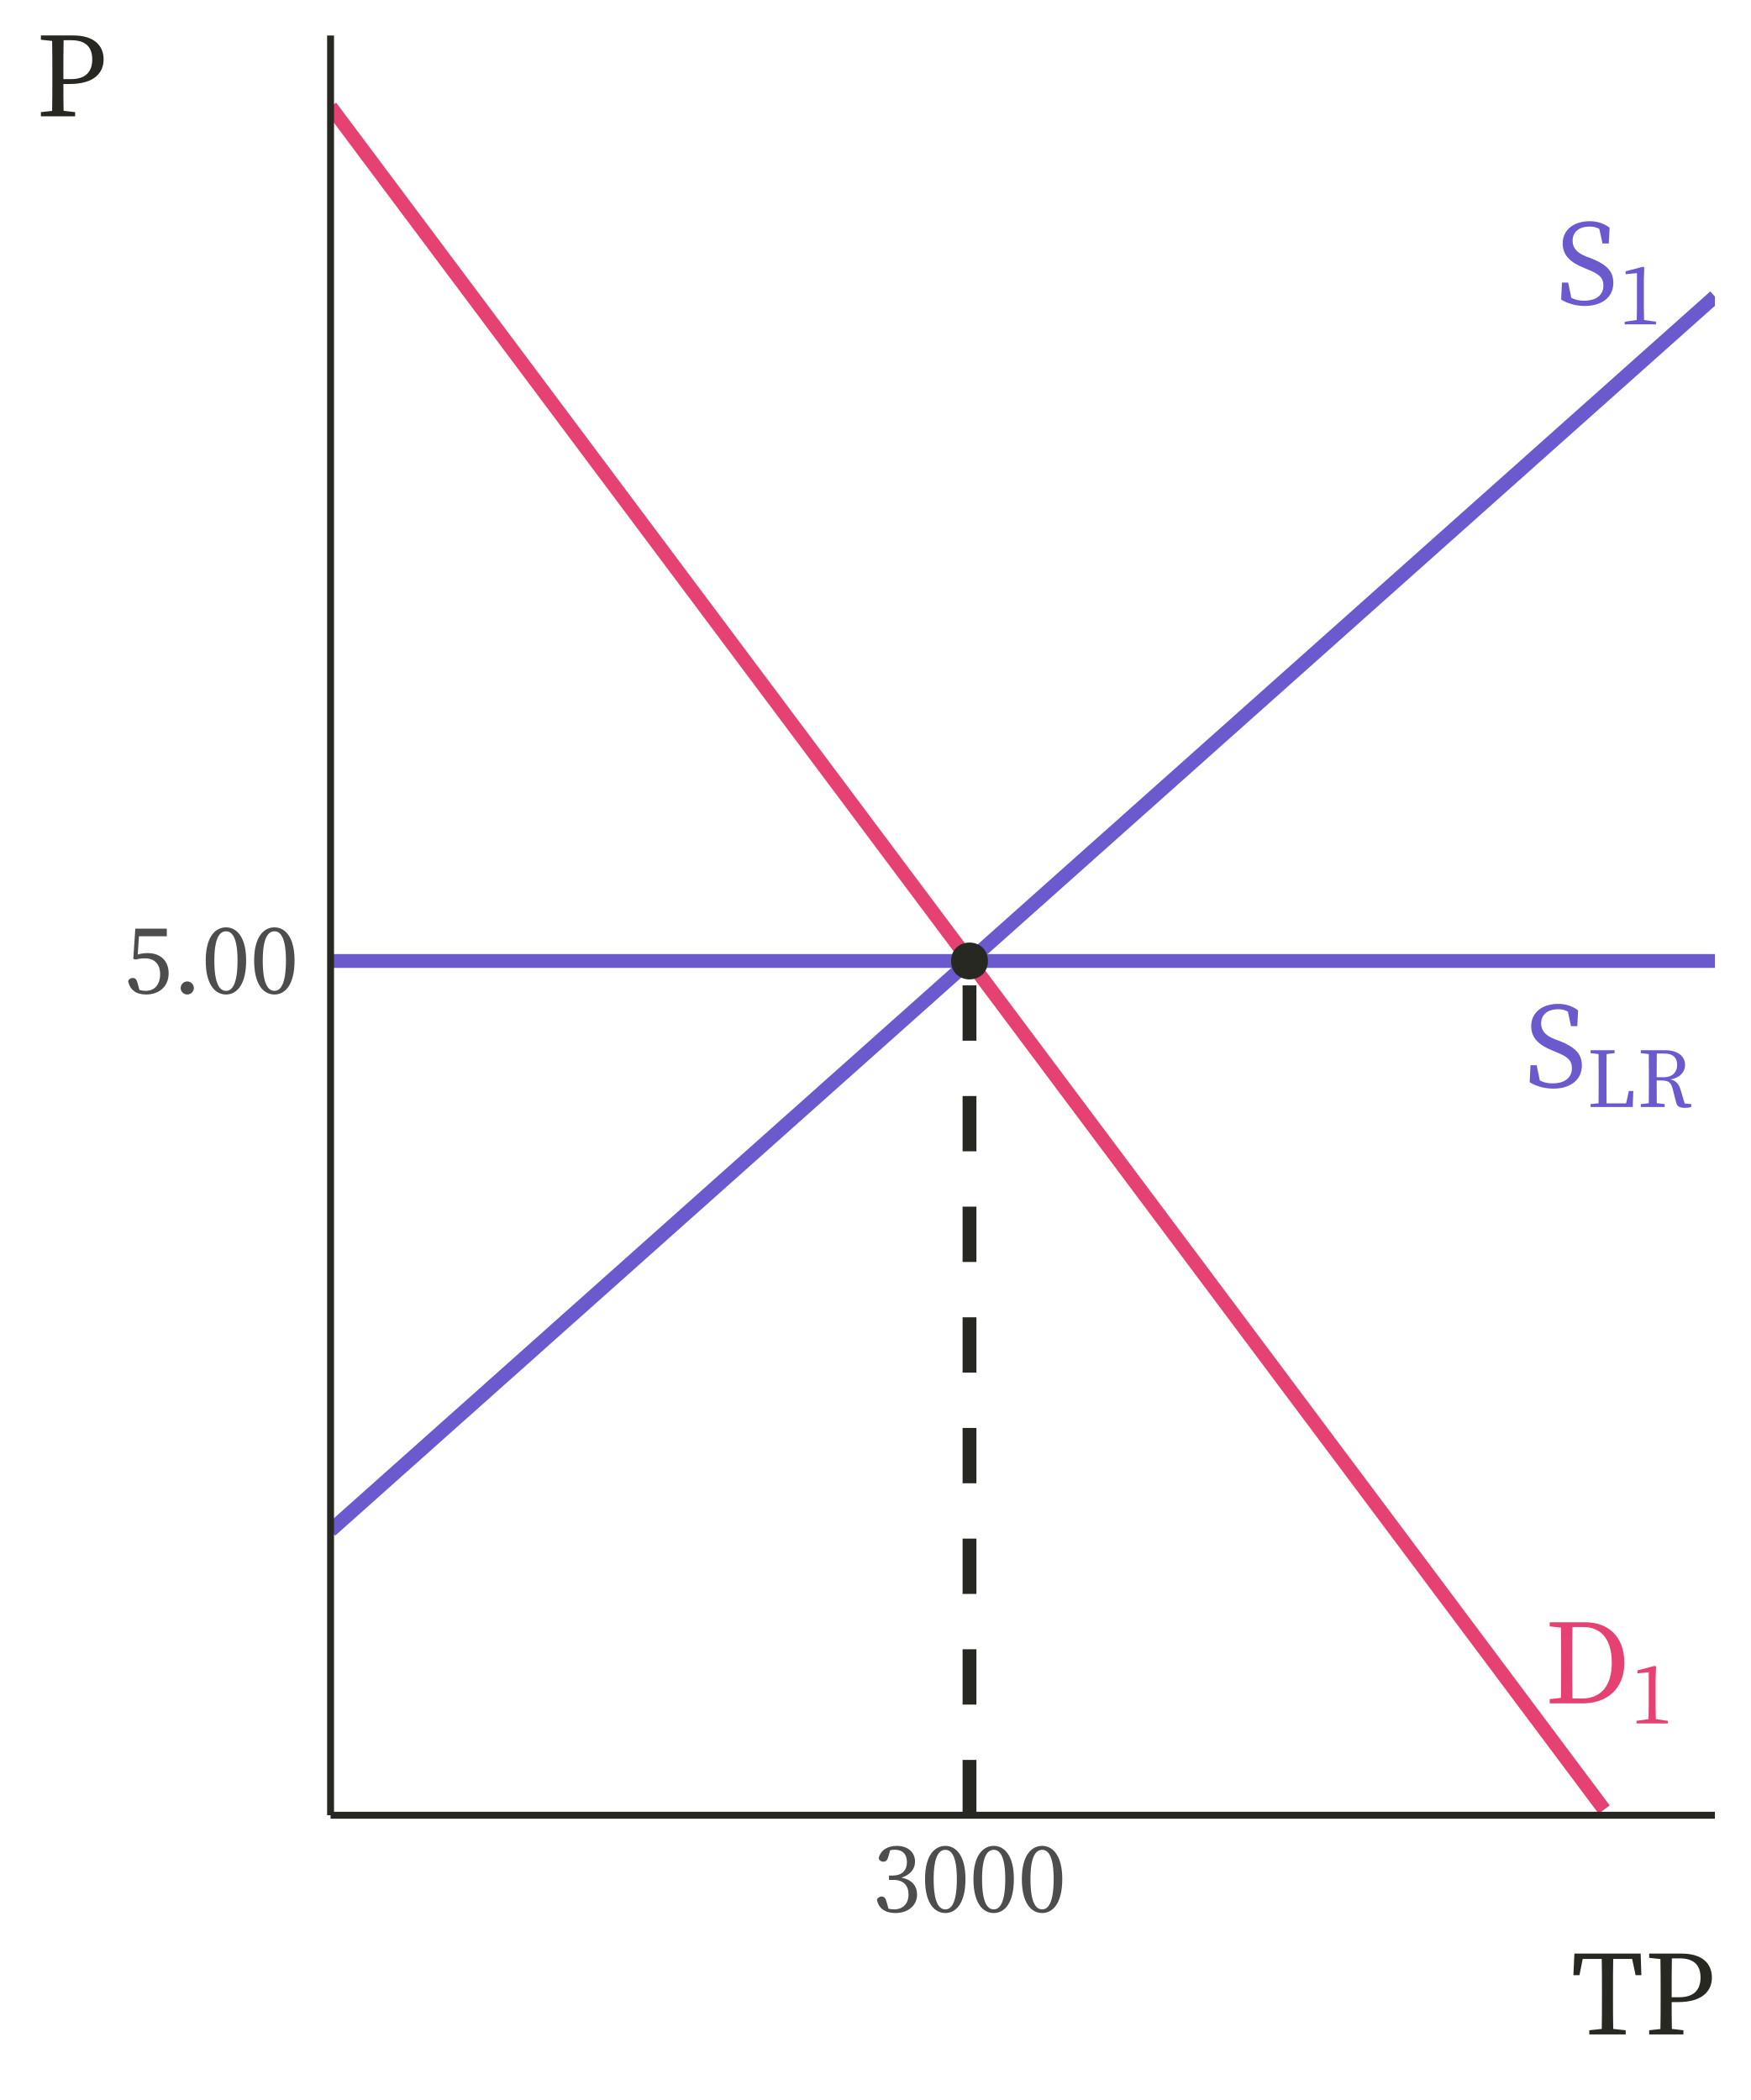
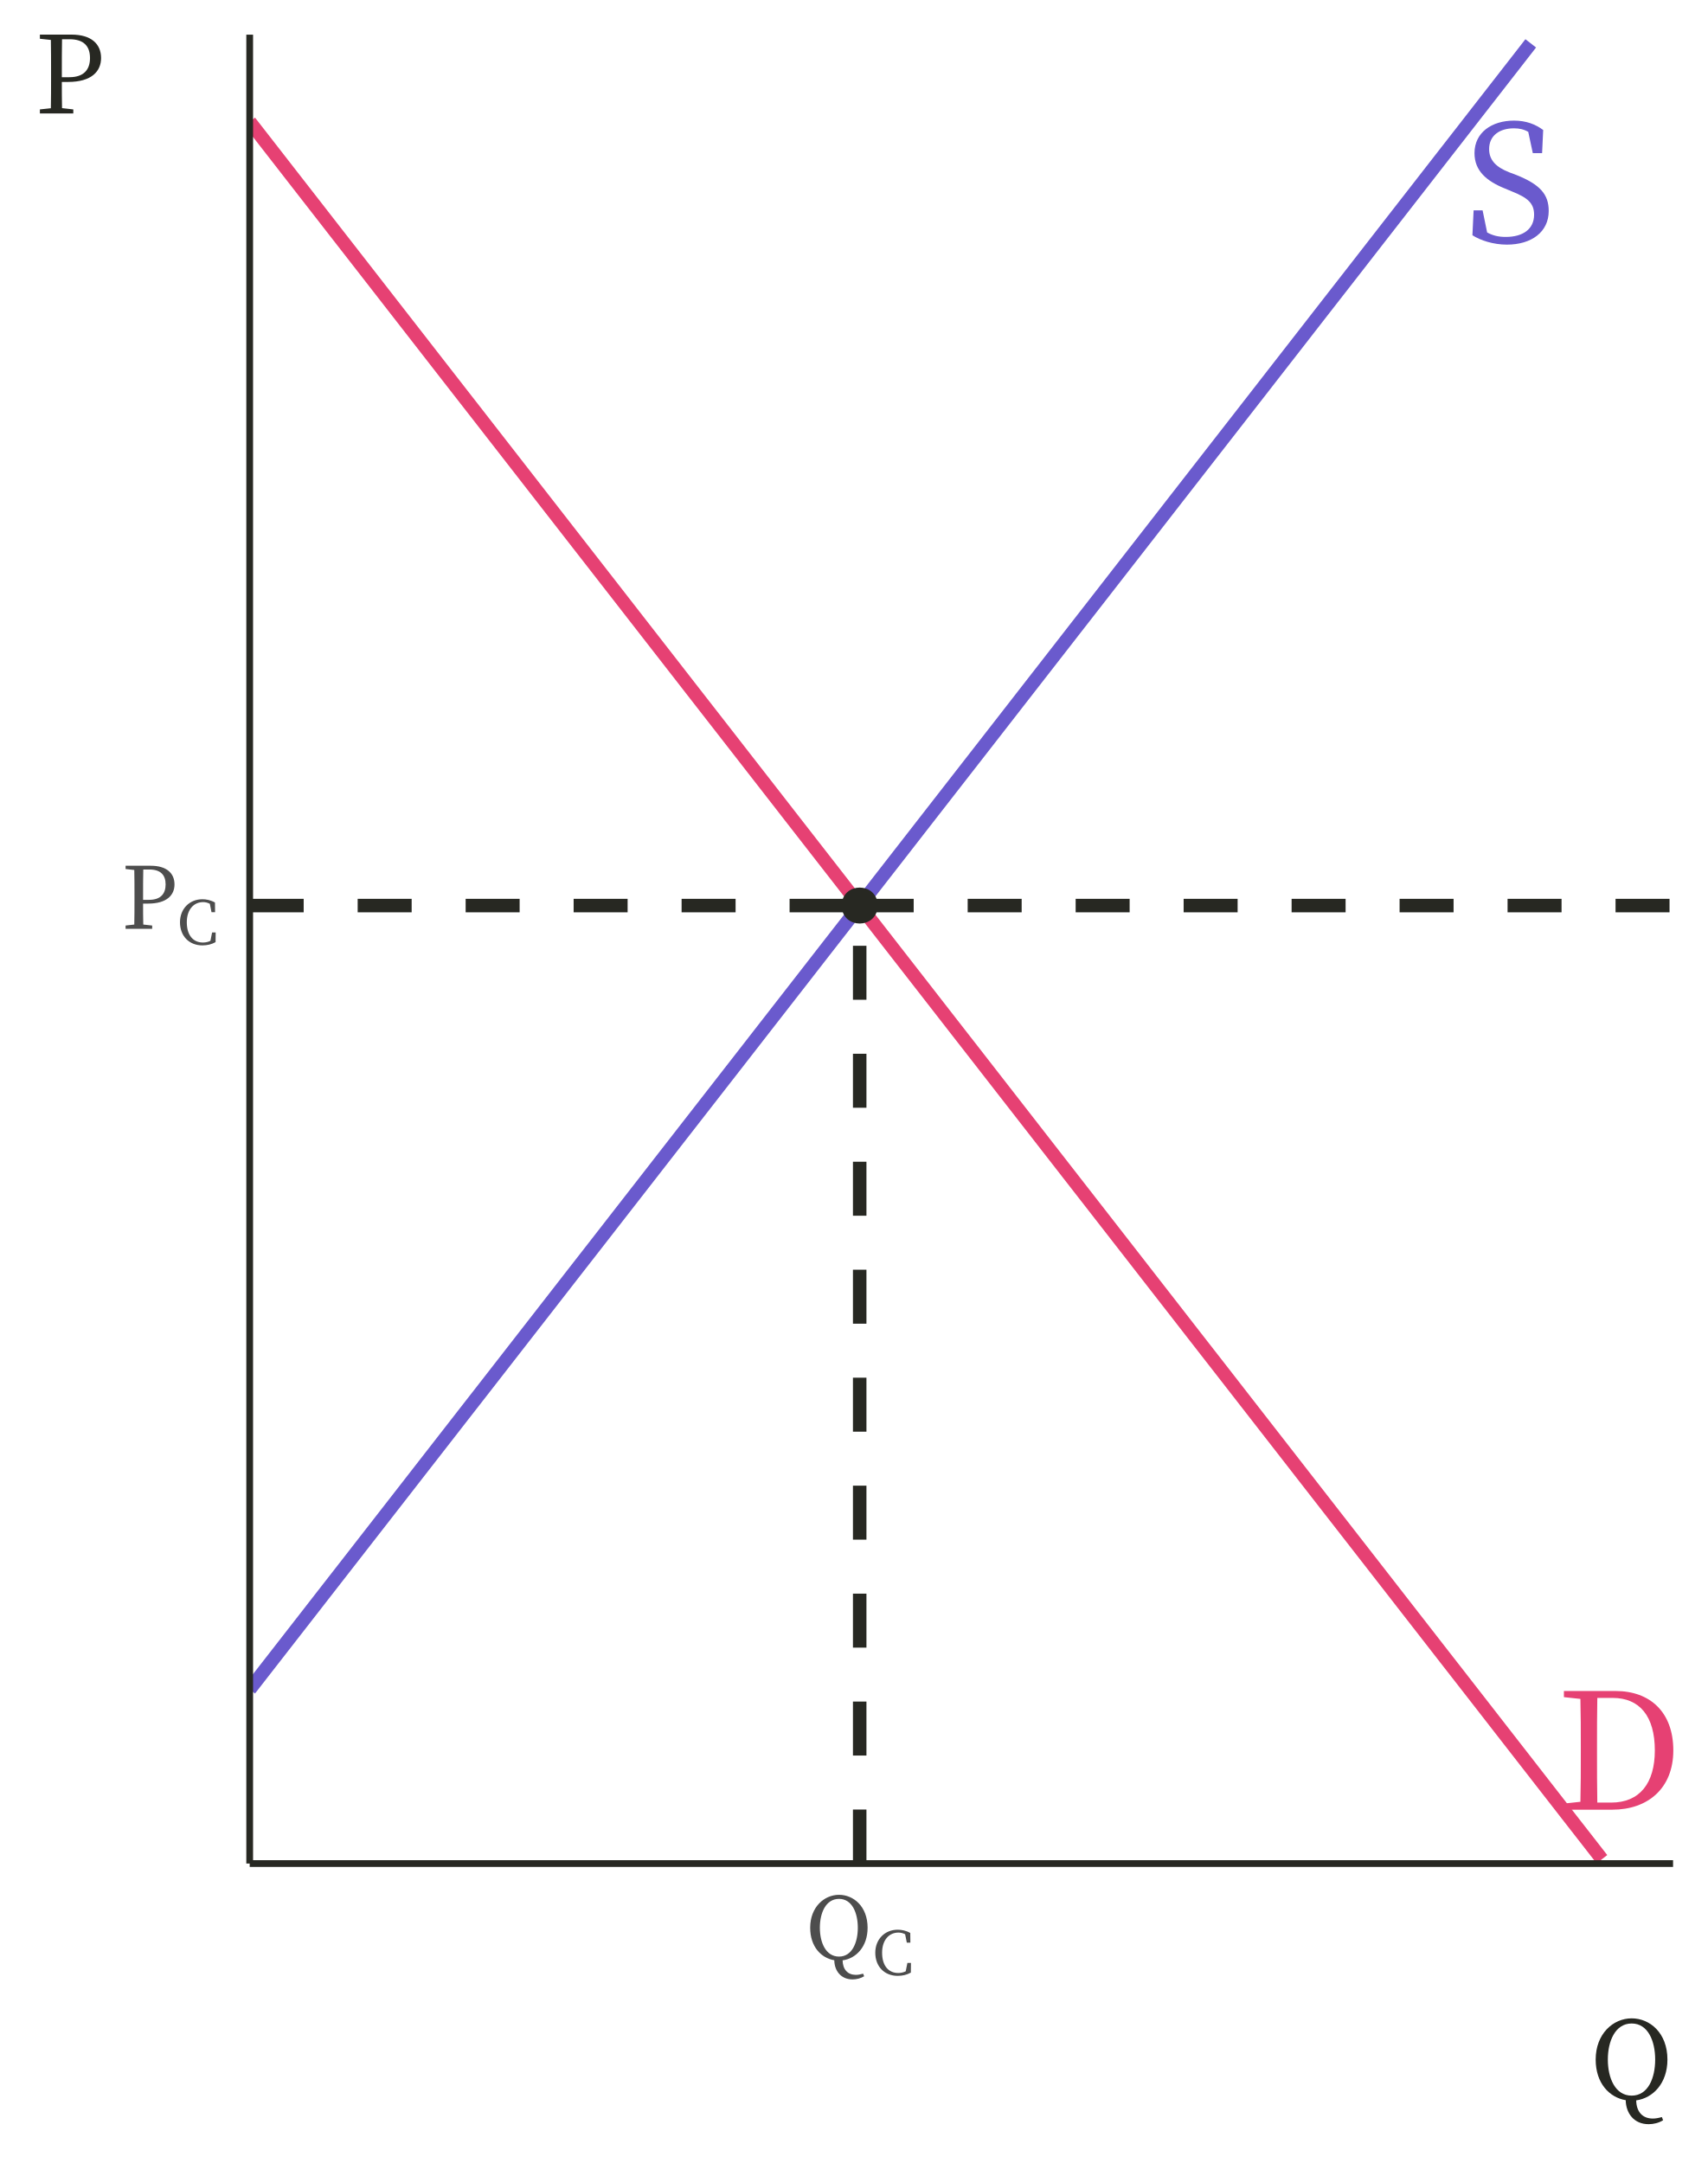
- <svg xmlns="http://www.w3.org/2000/svg" xmlns:xlink="http://www.w3.org/1999/xlink" width="270pt" height="324pt" viewBox="0 0 270 324" version="1.1">
+ <svg xmlns="http://www.w3.org/2000/svg" xmlns:xlink="http://www.w3.org/1999/xlink" width="270pt" height="342pt" viewBox="0 0 270 342" version="1.1">
  <defs>
    <g>
      <symbol overflow="visible" id="glyph0-0">
-         <path style="stroke:none;" d="M 1.703 2.047 L 15.375 2.047 L 15.375 -15.031 L 1.703 -15.031 Z M 8.547 -7.188 L 3.109 -14.172 L 13.969 -14.172 Z M 9.078 -6.484 L 14.516 -13.469 L 14.516 0.5 Z M 3.109 1.203 L 8.547 -5.797 L 13.969 1.203 Z M 2.562 -13.469 L 8 -6.484 L 2.562 0.5 Z M 2.562 -13.469 " />
+         <path style="stroke:none;" d="M 2.562 3.078 L 23.047 3.078 L 23.047 -22.531 L 2.562 -22.531 Z M 12.812 -10.781 L 4.656 -21.25 L 20.953 -21.25 Z M 13.625 -9.734 L 21.766 -20.203 L 21.766 0.75 Z M 4.656 1.797 L 12.812 -8.688 L 20.953 1.797 Z M 3.844 -20.203 L 11.984 -9.734 L 3.844 0.75 Z M 3.844 -20.203 " />
      </symbol>
      <symbol overflow="visible" id="glyph0-1">
-         <path style="stroke:none;" d="M 4.672 -7.359 C 3.328 -7.891 2.562 -8.609 2.562 -9.797 C 2.562 -11.234 3.672 -11.984 5.172 -11.984 C 5.75 -11.984 6.219 -11.891 6.688 -11.609 L 7.172 -9.375 L 8.141 -9.375 L 8.266 -11.812 C 7.453 -12.422 6.453 -12.812 5.188 -12.812 C 2.828 -12.812 1.031 -11.547 1.031 -9.375 C 1.031 -7.5 2.312 -6.422 4.25 -5.641 L 4.953 -5.344 C 6.625 -4.672 7.312 -4.094 7.312 -2.891 C 7.312 -1.359 6.125 -0.547 4.328 -0.547 C 3.516 -0.547 2.953 -0.688 2.359 -1 L 1.875 -3.344 L 0.922 -3.344 L 0.797 -0.719 C 1.656 -0.172 3.016 0.266 4.438 0.266 C 7.031 0.266 8.844 -1.062 8.844 -3.281 C 8.844 -5.031 7.922 -6.078 5.438 -7.078 Z M 4.672 -7.359 " />
+         <path style="stroke:none;" d="M 6.531 -1.125 C 6.484 -3.656 6.484 -6.219 6.484 -9.062 L 6.484 -10.031 C 6.484 -12.625 6.484 -15.188 6.531 -17.672 L 8.969 -17.672 C 13.219 -17.672 15.625 -14.781 15.625 -9.375 C 15.625 -4.172 13.219 -1.125 8.734 -1.125 Z M 1.25 -18.766 L 1.25 -17.797 L 3.859 -17.516 C 3.922 -15.062 3.922 -12.547 3.922 -10.031 L 3.922 -9.062 C 3.922 -6.219 3.922 -3.719 3.859 -1.25 L 1.25 -0.969 L 1.25 0 L 8.906 0 C 14.5 0 18.547 -3.359 18.547 -9.375 C 18.547 -15.422 14.875 -18.766 9.422 -18.766 Z M 1.25 -18.766 " />
      </symbol>
      <symbol overflow="visible" id="glyph0-2">
-         <path style="stroke:none;" d="M 4.359 -0.75 C 4.328 -2.438 4.328 -4.156 4.328 -6.047 L 4.328 -6.688 C 4.328 -8.422 4.328 -10.125 4.359 -11.781 L 5.984 -11.781 C 8.812 -11.781 10.422 -9.859 10.422 -6.25 C 10.422 -2.781 8.812 -0.75 5.828 -0.75 Z M 0.844 -12.516 L 0.844 -11.875 L 2.578 -11.688 C 2.609 -10.047 2.609 -8.375 2.609 -6.688 L 2.609 -6.047 C 2.609 -4.156 2.609 -2.469 2.578 -0.844 L 0.844 -0.656 L 0.844 0 L 5.938 0 C 9.672 0 12.359 -2.234 12.359 -6.25 C 12.359 -10.281 9.922 -12.516 6.281 -12.516 Z M 0.844 -12.516 " />
+         <path style="stroke:none;" d="M 7.016 -11.031 C 5 -11.828 3.844 -12.906 3.844 -14.703 C 3.844 -16.844 5.5 -17.984 7.766 -17.984 C 8.625 -17.984 9.328 -17.828 10.031 -17.422 L 10.75 -14.062 L 12.219 -14.062 L 12.391 -17.719 C 11.172 -18.625 9.688 -19.203 7.781 -19.203 C 4.25 -19.203 1.531 -17.312 1.531 -14.062 C 1.531 -11.25 3.453 -9.625 6.375 -8.453 L 7.422 -8.016 C 9.938 -7.016 10.953 -6.141 10.953 -4.328 C 10.953 -2.047 9.188 -0.812 6.484 -0.812 C 5.281 -0.812 4.438 -1.031 3.531 -1.516 L 2.812 -5.016 L 1.391 -5.016 L 1.203 -1.078 C 2.484 -0.25 4.531 0.406 6.656 0.406 C 10.547 0.406 13.266 -1.594 13.266 -4.922 C 13.266 -7.562 11.875 -9.109 8.141 -10.609 Z M 7.016 -11.031 " />
      </symbol>
      <symbol overflow="visible" id="glyph1-0">
-         <path style="stroke:none;" d="M 1.188 1.438 L 10.75 1.438 L 10.75 -10.516 L 1.188 -10.516 Z M 5.969 -5.031 L 2.172 -9.922 L 9.781 -9.922 Z M 6.359 -4.547 L 10.156 -9.438 L 10.156 0.344 Z M 2.172 0.844 L 5.969 -4.047 L 9.781 0.844 Z M 1.797 -9.438 L 5.594 -4.547 L 1.797 0.344 Z M 1.797 -9.438 " />
+         <path style="stroke:none;" d="M 1.359 1.625 L 12.234 1.625 L 12.234 -11.969 L 1.359 -11.969 Z M 6.797 -5.719 L 2.469 -11.281 L 11.125 -11.281 Z M 7.234 -5.172 L 11.547 -10.719 L 11.547 0.391 Z M 2.469 0.953 L 6.797 -4.609 L 11.125 0.953 Z M 2.031 -10.719 L 6.359 -5.172 L 2.031 0.391 Z M 2.031 -10.719 " />
      </symbol>
      <symbol overflow="visible" id="glyph1-1">
-         <path style="stroke:none;" d="M 3.969 -0.672 C 3.953 -1.359 3.938 -2.062 3.938 -2.766 L 3.938 -6.875 L 4 -8.766 L 3.812 -8.891 L 1.125 -8.188 L 1.125 -7.734 L 2.875 -7.906 L 2.875 -2.766 C 2.875 -2.062 2.859 -1.359 2.844 -0.672 L 0.984 -0.406 L 0.984 0 L 5.812 0 L 5.812 -0.406 Z M 3.969 -0.672 " />
+         <path style="stroke:none;" d="M 4.422 -9.375 C 6.203 -9.375 7 -8.516 7 -7.016 C 7 -5.578 6.25 -4.578 4.391 -4.578 L 3.438 -4.578 L 3.438 -5.344 C 3.438 -6.703 3.438 -8.062 3.469 -9.375 Z M 4.234 -3.984 C 7.234 -3.984 8.406 -5.359 8.406 -7.016 C 8.406 -8.781 7.156 -9.969 4.656 -9.969 L 0.672 -9.969 L 0.672 -9.453 L 2.047 -9.297 C 2.078 -8 2.078 -6.672 2.078 -5.344 L 2.078 -4.609 C 2.078 -3.281 2.078 -1.969 2.047 -0.672 L 0.672 -0.516 L 0.672 0 L 4.875 0 L 4.875 -0.516 L 3.469 -0.672 C 3.438 -1.812 3.438 -2.875 3.438 -3.984 Z M 4.234 -3.984 " />
      </symbol>
      <symbol overflow="visible" id="glyph1-2">
-         <path style="stroke:none;" d="M 6.484 -2.469 L 6.062 -0.562 L 3.047 -0.562 C 3.031 -1.703 3.031 -2.844 3.031 -3.844 L 3.031 -4.703 C 3.031 -5.875 3.031 -7.031 3.047 -8.172 L 4.281 -8.312 L 4.281 -8.766 L 0.578 -8.766 L 0.578 -8.312 L 1.812 -8.172 C 1.828 -7.047 1.828 -5.875 1.828 -4.703 L 1.828 -4.016 C 1.828 -2.906 1.828 -1.75 1.812 -0.578 L 0.578 -0.453 L 0.578 0 L 7.078 0 L 7.172 -2.469 Z M 6.484 -2.469 " />
-       </symbol>
-       <symbol overflow="visible" id="glyph1-3">
-         <path style="stroke:none;" d="M 3.031 -4.594 C 3.031 -5.938 3.031 -7.094 3.047 -8.25 L 4.188 -8.25 C 5.562 -8.25 6.188 -7.609 6.188 -6.484 C 6.188 -5.391 5.484 -4.594 4.094 -4.594 Z M 7.344 -0.547 L 6.734 -2.609 C 6.438 -3.609 5.984 -4.078 5.156 -4.25 C 6.656 -4.516 7.406 -5.438 7.406 -6.469 C 7.406 -7.906 6.234 -8.766 4.25 -8.766 L 0.578 -8.766 L 0.578 -8.312 L 1.812 -8.172 C 1.828 -7.031 1.828 -5.875 1.828 -4.703 L 1.828 -4.047 C 1.828 -2.875 1.828 -1.734 1.812 -0.578 L 0.578 -0.453 L 0.578 0 L 4.266 0 L 4.266 -0.453 L 3.047 -0.594 C 3.031 -1.719 3.031 -2.875 3.031 -4.094 L 3.719 -4.094 C 4.812 -4.094 5.234 -3.844 5.5 -2.781 L 6.031 -0.703 C 6.188 -0.094 6.547 0.125 7.359 0.125 C 7.766 0.125 8.109 0.078 8.359 0 L 8.359 -0.453 Z M 7.344 -0.547 " />
+         <path style="stroke:none;" d="M 2.25 -4.984 C 2.25 -7.328 3.188 -9.547 5.281 -9.547 C 7.344 -9.547 8.25 -7.328 8.25 -4.984 C 8.25 -2.641 7.344 -0.422 5.281 -0.422 C 3.188 -0.422 2.25 -2.641 2.25 -4.984 Z M 9.094 2.281 C 8.625 2.406 8.281 2.469 7.953 2.469 C 6.672 2.469 5.875 1.641 5.844 0.172 C 7.969 -0.109 9.797 -1.984 9.797 -4.984 C 9.797 -8.344 7.578 -10.188 5.281 -10.188 C 2.938 -10.188 0.719 -8.25 0.719 -4.984 C 0.719 -1.969 2.469 -0.188 4.531 0.156 C 4.547 1.781 5.547 3.188 7.422 3.188 C 8.031 3.188 8.734 3.016 9.25 2.688 Z M 9.094 2.281 " />
      </symbol>
      <symbol overflow="visible" id="glyph2-0">
-         <path style="stroke:none;" d="M 1.359 1.625 L 12.234 1.625 L 12.234 -11.969 L 1.359 -11.969 Z M 6.797 -5.719 L 2.469 -11.281 L 11.125 -11.281 Z M 7.234 -5.172 L 11.547 -10.719 L 11.547 0.391 Z M 2.469 0.953 L 6.797 -4.609 L 11.125 0.953 Z M 2.031 -10.719 L 6.359 -5.172 L 2.031 0.391 Z M 2.031 -10.719 " />
+         <path style="stroke:none;" d="M 0.953 1.141 L 8.562 1.141 L 8.562 -8.375 L 0.953 -8.375 Z M 4.75 -4 L 1.734 -7.891 L 7.781 -7.891 Z M 5.062 -3.609 L 8.094 -7.5 L 8.094 0.281 Z M 1.734 0.672 L 4.75 -3.219 L 7.781 0.672 Z M 1.422 -7.5 L 4.453 -3.609 L 1.422 0.281 Z M 1.422 -7.5 " />
      </symbol>
      <symbol overflow="visible" id="glyph2-1">
-         <path style="stroke:none;" d="M 2.25 -8.797 L 6.547 -8.797 L 6.547 -9.969 L 1.688 -9.969 L 1.375 -5.312 L 1.75 -5.203 C 2.234 -5.344 2.719 -5.391 3.188 -5.391 C 4.609 -5.391 5.516 -4.531 5.516 -2.953 C 5.516 -1.391 4.719 -0.375 3.266 -0.375 C 2.938 -0.375 2.641 -0.422 2.328 -0.516 L 2.078 -1.406 C 1.906 -2.141 1.719 -2.359 1.281 -2.359 C 0.953 -2.359 0.688 -2.188 0.578 -1.875 C 0.875 -0.5 1.828 0.188 3.344 0.188 C 5.453 0.188 6.828 -1.125 6.828 -3.078 C 6.828 -5.078 5.5 -6.203 3.578 -6.203 C 3.031 -6.203 2.562 -6.125 2.062 -5.984 Z M 2.25 -8.797 " />
-       </symbol>
-       <symbol overflow="visible" id="glyph2-2">
-         <path style="stroke:none;" d="M 2.234 0.188 C 2.797 0.188 3.25 -0.266 3.25 -0.797 C 3.25 -1.375 2.797 -1.828 2.234 -1.828 C 1.672 -1.828 1.219 -1.375 1.219 -0.797 C 1.219 -0.266 1.672 0.188 2.234 0.188 Z M 2.234 0.188 " />
-       </symbol>
-       <symbol overflow="visible" id="glyph2-3">
-         <path style="stroke:none;" d="M 1.938 -5.062 C 1.938 -8.625 2.797 -9.562 3.75 -9.562 C 4.656 -9.562 5.516 -8.625 5.516 -5.062 C 5.516 -1.359 4.656 -0.375 3.75 -0.375 C 2.797 -0.375 1.938 -1.344 1.938 -5.062 Z M 3.75 -10.172 C 2.141 -10.172 0.609 -8.781 0.609 -5.062 C 0.609 -1.203 2.141 0.188 3.75 0.188 C 5.312 0.188 6.844 -1.203 6.844 -5.062 C 6.844 -8.781 5.312 -10.172 3.75 -10.172 Z M 3.75 -10.172 " />
-       </symbol>
-       <symbol overflow="visible" id="glyph2-4">
-         <path style="stroke:none;" d="M 2.703 -9.5 C 2.984 -9.562 3.219 -9.578 3.422 -9.578 C 4.594 -9.578 5.281 -8.906 5.281 -7.672 C 5.281 -6.328 4.438 -5.594 3.094 -5.594 L 2.516 -5.594 L 2.516 -4.922 L 3.219 -4.922 C 4.75 -4.922 5.531 -4.047 5.531 -2.672 C 5.531 -1.312 4.719 -0.375 3.297 -0.375 C 3.016 -0.375 2.734 -0.406 2.438 -0.484 L 2.188 -1.375 C 2.016 -2.047 1.828 -2.359 1.375 -2.359 C 1.062 -2.359 0.812 -2.203 0.656 -1.875 C 0.922 -0.438 2.031 0.188 3.5 0.188 C 5.484 0.188 6.844 -1 6.844 -2.641 C 6.844 -3.969 6.078 -4.969 4.422 -5.266 C 5.781 -5.688 6.531 -6.594 6.531 -7.734 C 6.531 -9.188 5.438 -10.172 3.719 -10.172 C 2.344 -10.172 1.203 -9.547 0.922 -8.25 C 1.062 -7.875 1.312 -7.734 1.625 -7.734 C 2.094 -7.734 2.297 -8.016 2.453 -8.625 Z M 2.703 -9.5 " />
+         <path style="stroke:none;" d="M 5.578 -1.891 L 5.312 -0.562 C 4.922 -0.375 4.516 -0.297 4.125 -0.297 C 2.625 -0.297 1.578 -1.406 1.578 -3.5 C 1.578 -5.562 2.719 -6.688 4.156 -6.688 C 4.516 -6.688 4.859 -6.609 5.219 -6.422 L 5.484 -5.094 L 6.047 -5.094 L 6.031 -6.625 C 5.344 -7.016 4.641 -7.141 4.047 -7.141 C 2 -7.141 0.5 -5.625 0.5 -3.5 C 0.5 -1.328 1.938 0.156 4.047 0.156 C 4.781 0.156 5.484 0 6.125 -0.359 L 6.141 -1.891 Z M 5.578 -1.891 " />
      </symbol>
      <symbol overflow="visible" id="glyph3-0">
        <path style="stroke:none;" d="M 1.703 2.047 L 15.297 2.047 L 15.297 -14.953 L 1.703 -14.953 Z M 8.5 -7.156 L 3.094 -14.109 L 13.906 -14.109 Z M 9.047 -6.453 L 14.453 -13.406 L 14.453 0.5 Z M 3.094 1.188 L 8.5 -5.766 L 13.906 1.188 Z M 2.547 -13.406 L 7.953 -6.453 L 2.547 0.5 Z M 2.547 -13.406 " />
      </symbol>
      <symbol overflow="visible" id="glyph3-1">
-         <path style="stroke:none;" d="M 9.438 -11.641 L 9.969 -9.141 L 10.859 -9.141 L 10.75 -12.469 L 0.531 -12.469 L 0.375 -9.141 L 1.312 -9.141 L 1.812 -11.641 L 4.75 -11.641 C 4.781 -10.016 4.781 -8.344 4.781 -6.688 L 4.781 -5.766 C 4.781 -4.094 4.781 -2.469 4.75 -0.844 L 2.828 -0.641 L 2.828 0 L 8.438 0 L 8.438 -0.641 L 6.516 -0.844 C 6.484 -2.484 6.484 -4.125 6.484 -5.766 L 6.484 -6.688 C 6.484 -8.344 6.484 -10.016 6.516 -11.641 Z M 9.438 -11.641 " />
+         <path style="stroke:none;" d="M 2.828 -6.234 C 2.828 -9.156 4 -11.938 6.594 -11.938 C 9.188 -11.938 10.312 -9.156 10.312 -6.234 C 10.312 -3.297 9.188 -0.531 6.594 -0.531 C 4 -0.531 2.828 -3.297 2.828 -6.234 Z M 11.375 2.859 C 10.797 3.016 10.359 3.094 9.938 3.094 C 8.344 3.094 7.344 2.062 7.312 0.219 C 9.969 -0.141 12.25 -2.484 12.25 -6.234 C 12.25 -10.438 9.484 -12.75 6.594 -12.75 C 3.672 -12.75 0.906 -10.312 0.906 -6.234 C 0.906 -2.469 3.094 -0.234 5.656 0.188 C 5.688 2.234 6.938 3.984 9.281 3.984 C 10.047 3.984 10.906 3.781 11.562 3.359 Z M 11.375 2.859 " />
      </symbol>
      <symbol overflow="visible" id="glyph3-2">
        <path style="stroke:none;" d="M 5.531 -11.734 C 7.75 -11.734 8.75 -10.656 8.75 -8.766 C 8.75 -6.969 7.812 -5.734 5.484 -5.734 L 4.297 -5.734 L 4.297 -6.688 C 4.297 -8.375 4.297 -10.078 4.328 -11.734 Z M 5.281 -4.984 C 9.047 -4.984 10.5 -6.703 10.5 -8.766 C 10.5 -10.984 8.953 -12.469 5.828 -12.469 L 0.828 -12.469 L 0.828 -11.812 L 2.562 -11.625 C 2.594 -10 2.594 -8.344 2.594 -6.688 L 2.594 -5.766 C 2.594 -4.094 2.594 -2.469 2.562 -0.828 L 0.828 -0.641 L 0.828 0 L 6.109 0 L 6.109 -0.641 L 4.328 -0.844 C 4.297 -2.266 4.297 -3.609 4.297 -4.984 Z M 5.281 -4.984 " />
      </symbol>
    </g>
    <clipPath id="clip1">
-       <path d="M 50.988 44 L 264.52 44 L 264.52 238 L 50.988 238 Z M 50.988 44 " />
+       <path d="M 39.477 18 L 255 18 L 255 294.652 L 39.477 294.652 Z M 39.477 18 " />
    </clipPath>
    <clipPath id="clip2">
-       <path d="M 50.988 147 L 264.52 147 L 264.52 150 L 50.988 150 Z M 50.988 147 " />
+       <path d="M 39.477 5.48 L 244 5.48 L 244 269 L 39.477 269 Z M 39.477 5.48 " />
    </clipPath>
    <clipPath id="clip3">
-       <path d="M 50.988 15 L 249 15 L 249 280.066 L 50.988 280.066 Z M 50.988 15 " />
+       <path d="M 39.477 142 L 137 142 L 137 145 L 39.477 145 Z M 39.477 142 " />
    </clipPath>
    <clipPath id="clip4">
-       <path d="M 148 147 L 151 147 L 151 280.066 L 148 280.066 Z M 148 147 " />
+       <path d="M 134 142 L 264.523 142 L 264.523 145 L 134 145 Z M 134 142 " />
+     </clipPath>
+     <clipPath id="clip5">
+       <path d="M 134 142 L 137 142 L 137 294.652 L 134 294.652 Z M 134 142 " />
+     </clipPath>
+     <clipPath id="clip6">
+       <path d="M 247 267 L 264.523 267 L 264.523 287 L 247 287 Z M 247 267 " />
    </clipPath>
  </defs>
-   <g id="surface4244">
-     <rect x="0" y="0" width="270" height="324" style="fill:rgb(100%,100%,100%);fill-opacity:1;stroke:none;" />
+   <g id="surface249">
+     <rect x="0" y="0" width="270" height="342" style="fill:rgb(100%,100%,100%);fill-opacity:1;stroke:none;" />
    <g clip-path="url(#clip1)" clip-rule="nonzero">
-       <path style="fill:none;stroke-width:2.134;stroke-linecap:butt;stroke-linejoin:round;stroke:rgb(41.569%,35.294%,80.392%);stroke-opacity:1;stroke-miterlimit:10;" d="M 50.988 236.133 L 53.125 234.227 L 55.262 232.324 L 57.395 230.422 L 59.531 228.516 L 61.664 226.613 L 63.801 224.711 L 65.938 222.805 L 68.07 220.902 L 70.207 218.996 L 72.344 217.094 L 74.477 215.191 L 76.613 213.285 L 78.75 211.383 L 80.883 209.48 L 83.02 207.574 L 85.152 205.672 L 87.289 203.766 L 89.426 201.863 L 91.559 199.961 L 93.695 198.055 L 95.832 196.152 L 97.965 194.25 L 100.102 192.344 L 102.238 190.441 L 104.371 188.535 L 108.645 184.73 L 110.777 182.824 L 112.914 180.922 L 115.047 179.02 L 117.184 177.113 L 119.32 175.211 L 121.453 173.305 L 125.727 169.5 L 127.859 167.594 L 132.133 163.789 L 134.266 161.883 L 136.402 159.98 L 138.535 158.078 L 140.672 156.172 L 142.809 154.27 L 144.941 152.363 L 149.215 148.559 L 151.348 146.652 L 155.621 142.848 L 157.754 140.941 L 159.891 139.039 L 162.027 137.133 L 164.16 135.23 L 166.297 133.328 L 168.43 131.422 L 172.703 127.617 L 174.836 125.711 L 176.973 123.809 L 179.109 121.902 L 181.242 120 L 183.379 118.098 L 185.516 116.191 L 187.648 114.289 L 189.785 112.387 L 191.918 110.48 L 194.055 108.578 L 196.191 106.672 L 198.324 104.77 L 200.461 102.867 L 202.598 100.961 L 204.73 99.059 L 206.867 97.156 L 209.004 95.25 L 211.137 93.348 L 213.273 91.441 L 215.41 89.539 L 217.543 87.637 L 219.68 85.73 L 221.812 83.828 L 223.949 81.926 L 226.086 80.02 L 228.219 78.117 L 230.355 76.211 L 232.492 74.309 L 234.625 72.406 L 236.762 70.5 L 238.898 68.598 L 241.031 66.695 L 243.168 64.789 L 245.301 62.887 L 247.438 60.984 L 249.574 59.078 L 251.707 57.176 L 253.844 55.27 L 255.98 53.367 L 258.113 51.465 L 260.25 49.559 L 262.387 47.656 L 264.52 45.754 " />
+       <path style="fill:none;stroke-width:2.134;stroke-linecap:butt;stroke-linejoin:round;stroke:rgb(90.196%,25.49%,45.098%);stroke-opacity:1;stroke-miterlimit:10;" d="M 39.477 19.25 L 43.977 25.031 L 46.227 27.926 L 50.727 33.707 L 52.977 36.602 L 55.23 39.492 L 59.73 45.273 L 61.98 48.168 L 66.48 53.949 L 68.73 56.844 L 73.23 62.625 L 75.484 65.516 L 77.734 68.41 L 82.234 74.191 L 84.484 77.086 L 91.234 85.758 L 93.488 88.652 L 97.988 94.434 L 100.238 97.328 L 106.988 106 L 109.238 108.895 L 111.488 111.785 L 113.742 114.676 L 115.992 117.566 L 118.242 120.461 L 122.742 126.242 L 124.992 129.137 L 131.742 137.809 L 133.996 140.703 L 138.496 146.484 L 140.746 149.379 L 147.496 158.051 L 149.746 160.945 L 151.996 163.836 L 154.25 166.727 L 156.5 169.621 L 163.25 178.293 L 165.5 181.188 L 170 186.969 L 172.254 189.863 L 179.004 198.535 L 181.254 201.43 L 185.754 207.211 L 188.004 210.105 L 190.254 212.996 L 192.508 215.887 L 194.758 218.777 L 197.008 221.672 L 203.758 230.344 L 206.008 233.238 L 210.508 239.02 L 212.762 241.914 L 219.512 250.586 L 221.762 253.48 L 226.262 259.262 L 228.512 262.156 L 230.766 265.047 L 235.266 270.828 L 237.516 273.723 L 242.016 279.504 L 244.266 282.398 L 248.766 288.18 L 251.02 291.07 L 253.27 293.965 " />
+     </g>
+     <g clip-path="url(#clip2)" clip-rule="nonzero">
+       <path style="fill:none;stroke-width:2.134;stroke-linecap:butt;stroke-linejoin:round;stroke:rgb(41.569%,35.294%,80.392%);stroke-opacity:1;stroke-miterlimit:10;" d="M 39.477 267.113 L 41.727 264.219 L 48.477 255.547 L 50.727 252.652 L 52.977 249.762 L 55.23 246.871 L 57.48 243.977 L 64.23 235.305 L 66.48 232.41 L 70.98 226.629 L 73.23 223.734 L 75.484 220.844 L 79.984 215.062 L 82.234 212.168 L 86.734 206.387 L 88.984 203.492 L 91.234 200.602 L 93.488 197.711 L 95.738 194.82 L 97.988 191.926 L 102.488 186.145 L 104.738 183.25 L 111.488 174.578 L 113.742 171.684 L 118.242 165.902 L 120.492 163.008 L 127.242 154.336 L 129.492 151.441 L 131.742 148.551 L 133.996 145.66 L 136.246 142.77 L 138.496 139.875 L 142.996 134.094 L 145.246 131.199 L 151.996 122.527 L 154.25 119.633 L 158.75 113.852 L 161 110.957 L 167.75 102.285 L 170 99.391 L 172.254 96.5 L 174.504 93.609 L 176.754 90.715 L 183.504 82.043 L 185.754 79.148 L 190.254 73.367 L 192.508 70.473 L 199.258 61.801 L 201.508 58.906 L 206.008 53.125 L 208.258 50.23 L 210.508 47.34 L 212.762 44.449 L 215.012 41.559 L 217.262 38.664 L 224.012 29.992 L 226.262 27.098 L 228.512 24.207 L 230.766 21.316 L 233.016 18.422 L 239.766 9.75 L 242.016 6.855 " />
+     </g>
+     <path style="fill-rule:nonzero;fill:rgb(15.294%,15.686%,13.333%);fill-opacity:1;stroke-width:0.709;stroke-linecap:round;stroke-linejoin:round;stroke:rgb(15.294%,15.686%,13.333%);stroke-opacity:1;stroke-miterlimit:10;" d="M 138.41 143.18 C 138.41 146.5 133.434 146.5 133.434 143.18 C 133.434 139.863 138.41 139.863 138.41 143.18 " />
+     <g clip-path="url(#clip3)" clip-rule="nonzero">
+       <path style="fill:none;stroke-width:2.134;stroke-linecap:butt;stroke-linejoin:round;stroke:rgb(15.294%,15.686%,13.333%);stroke-opacity:1;stroke-dasharray:8.536,8.536;stroke-miterlimit:10;" d="M 39.477 143.18 L 135.922 143.18 " />
+     </g>
+     <g clip-path="url(#clip4)" clip-rule="nonzero">
+       <path style="fill:none;stroke-width:2.134;stroke-linecap:butt;stroke-linejoin:round;stroke:rgb(15.294%,15.686%,13.333%);stroke-opacity:1;stroke-dasharray:8.536,8.536;stroke-miterlimit:10;" d="M 135.922 143.18 L 264.52 143.18 " />
+     </g>
+     <g clip-path="url(#clip5)" clip-rule="nonzero">
+       <path style="fill:none;stroke-width:2.134;stroke-linecap:butt;stroke-linejoin:round;stroke:rgb(15.294%,15.686%,13.333%);stroke-opacity:1;stroke-dasharray:8.536,8.536;stroke-miterlimit:10;" d="M 135.922 294.652 L 135.922 143.18 " />
+     </g>
+     <g clip-path="url(#clip6)" clip-rule="nonzero">
+       <g style="fill:rgb(90.196%,25.49%,45.098%);fill-opacity:1;">
+         <use xlink:href="#glyph0-1" x="246.012" y="286.137" />
+       </g>
    </g>
    <g style="fill:rgb(41.569%,35.294%,80.392%);fill-opacity:1;">
-       <use xlink:href="#glyph0-1" x="240.008" y="46.941" />
+       <use xlink:href="#glyph0-2" x="231.594" y="38.273" />
    </g>
-     <g style="fill:rgb(41.569%,35.294%,80.392%);fill-opacity:1;">
-       <use xlink:href="#glyph1-1" x="249.621" y="50.043" />
+     <path style="fill:none;stroke-width:1.067;stroke-linecap:butt;stroke-linejoin:round;stroke:rgb(15.294%,15.686%,13.333%);stroke-opacity:1;stroke-miterlimit:10;" d="M 39.477 294.652 L 39.477 5.48 " />
+     <g style="fill:rgb(30.196%,30.196%,30.196%);fill-opacity:1;">
+       <use xlink:href="#glyph1-1" x="19.184" y="146.855" />
    </g>
-     <g clip-path="url(#clip2)" clip-rule="nonzero">
-       <path style="fill:none;stroke-width:2.134;stroke-linecap:butt;stroke-linejoin:round;stroke:rgb(41.569%,35.294%,80.392%);stroke-opacity:1;stroke-miterlimit:10;" d="M 50.988 148.266 L 264.52 148.266 " />
+     <g style="fill:rgb(30.196%,30.196%,30.196%);fill-opacity:1;">
+       <use xlink:href="#glyph2-1" x="27.957" y="149.324" />
    </g>
-     <g style="fill:rgb(41.569%,35.294%,80.392%);fill-opacity:1;">
-       <use xlink:href="#glyph0-1" x="235.152" y="167.695" />
+     <path style="fill:none;stroke-width:1.067;stroke-linecap:butt;stroke-linejoin:round;stroke:rgb(15.294%,15.686%,13.333%);stroke-opacity:1;stroke-miterlimit:10;" d="M 39.477 294.652 L 264.52 294.652 " />
+     <g style="fill:rgb(30.196%,30.196%,30.196%);fill-opacity:1;">
+       <use xlink:href="#glyph1-2" x="127.375" y="309.785" />
    </g>
-     <g style="fill:rgb(41.569%,35.294%,80.392%);fill-opacity:1;">
-       <use xlink:href="#glyph1-2" x="244.762" y="170.797" />
-     </g>
-     <g style="fill:rgb(41.569%,35.294%,80.392%);fill-opacity:1;">
-       <use xlink:href="#glyph1-3" x="252.508" y="170.797" />
-     </g>
-     <g clip-path="url(#clip3)" clip-rule="nonzero">
-       <path style="fill:none;stroke-width:2.134;stroke-linecap:butt;stroke-linejoin:round;stroke:rgb(90.196%,25.49%,45.098%);stroke-opacity:1;stroke-miterlimit:10;" d="M 50.988 16.465 L 55.262 22.176 L 57.395 25.031 L 59.531 27.887 L 61.664 30.742 L 65.938 36.453 L 68.07 39.309 L 72.344 45.02 L 74.477 47.875 L 78.75 53.586 L 80.883 56.441 L 83.02 59.297 L 85.152 62.152 L 87.289 65.008 L 89.426 67.867 L 91.559 70.723 L 95.832 76.434 L 97.965 79.289 L 102.238 85 L 104.371 87.855 L 108.645 93.566 L 110.777 96.422 L 112.914 99.277 L 115.047 102.133 L 119.32 107.844 L 121.453 110.699 L 123.59 113.555 L 125.727 116.414 L 127.859 119.27 L 132.133 124.98 L 134.266 127.836 L 136.402 130.691 L 138.535 133.547 L 142.809 139.258 L 144.941 142.113 L 149.215 147.824 L 151.348 150.68 L 155.621 156.391 L 157.754 159.246 L 159.891 162.102 L 162.027 164.961 L 164.16 167.816 L 166.297 170.672 L 168.43 173.527 L 172.703 179.238 L 174.836 182.094 L 179.109 187.805 L 181.242 190.66 L 185.516 196.371 L 187.648 199.227 L 189.785 202.082 L 191.918 204.938 L 196.191 210.648 L 198.324 213.508 L 202.598 219.219 L 204.73 222.074 L 209.004 227.785 L 211.137 230.641 L 215.41 236.352 L 217.543 239.207 L 219.68 242.062 L 221.812 244.918 L 226.086 250.629 L 228.219 253.484 L 232.492 259.195 L 234.625 262.055 L 238.898 267.766 L 241.031 270.621 L 243.168 273.477 L 245.301 276.332 L 247.438 279.188 " />
-     </g>
-     <g style="fill:rgb(90.196%,25.49%,45.098%);fill-opacity:1;">
-       <use xlink:href="#glyph0-2" x="238.191" y="262.805" />
-     </g>
-     <g style="fill:rgb(90.196%,25.49%,45.098%);fill-opacity:1;">
-       <use xlink:href="#glyph1-1" x="251.438" y="265.906" />
-     </g>
-     <path style="fill-rule:nonzero;fill:rgb(15.294%,15.686%,13.333%);fill-opacity:1;stroke-width:0.709;stroke-linecap:round;stroke-linejoin:round;stroke:rgb(15.294%,15.686%,13.333%);stroke-opacity:1;stroke-miterlimit:10;" d="M 152.031 148.266 C 152.031 151.582 147.055 151.582 147.055 148.266 C 147.055 144.945 152.031 144.945 152.031 148.266 " />
-     <g clip-path="url(#clip4)" clip-rule="nonzero">
-       <path style="fill:none;stroke-width:2.134;stroke-linecap:butt;stroke-linejoin:round;stroke:rgb(15.294%,15.686%,13.333%);stroke-opacity:1;stroke-dasharray:8.536,8.536;stroke-miterlimit:10;" d="M 149.543 280.066 L 149.543 148.266 " />
-     </g>
-     <path style="fill:none;stroke-width:1.067;stroke-linecap:butt;stroke-linejoin:round;stroke:rgb(15.294%,15.686%,13.333%);stroke-opacity:1;stroke-miterlimit:10;" d="M 50.988 280.066 L 50.988 5.48 " />
    <g style="fill:rgb(30.196%,30.196%,30.196%);fill-opacity:1;">
-       <use xlink:href="#glyph2-1" x="19.184" y="153.25" />
-       <use xlink:href="#glyph2-2" x="26.65" y="153.25" />
-       <use xlink:href="#glyph2-3" x="31.124" y="153.25" />
-       <use xlink:href="#glyph2-3" x="38.591" y="153.25" />
-     </g>
-     <path style="fill:none;stroke-width:1.067;stroke-linecap:butt;stroke-linejoin:round;stroke:rgb(15.294%,15.686%,13.333%);stroke-opacity:1;stroke-miterlimit:10;" d="M 50.988 280.066 L 264.52 280.066 " />
-     <g style="fill:rgb(30.196%,30.196%,30.196%);fill-opacity:1;">
-       <use xlink:href="#glyph2-4" x="134.609" y="294.965" />
-       <use xlink:href="#glyph2-3" x="142.076" y="294.965" />
-       <use xlink:href="#glyph2-3" x="149.542" y="294.965" />
-       <use xlink:href="#glyph2-3" x="157.009" y="294.965" />
+       <use xlink:href="#glyph2-1" x="137.887" y="312.254" />
    </g>
    <g style="fill:rgb(15.294%,15.686%,13.333%);fill-opacity:1;">
-       <use xlink:href="#glyph3-1" x="242.316" y="313.879" />
-       <use xlink:href="#glyph3-2" x="253.553" y="313.879" />
+       <use xlink:href="#glyph3-1" x="251.379" y="331.879" />
    </g>
    <g style="fill:rgb(15.294%,15.686%,13.333%);fill-opacity:1;">
      <use xlink:href="#glyph3-2" x="5.48" y="17.941" />
    </g>
  </g>
</svg>
